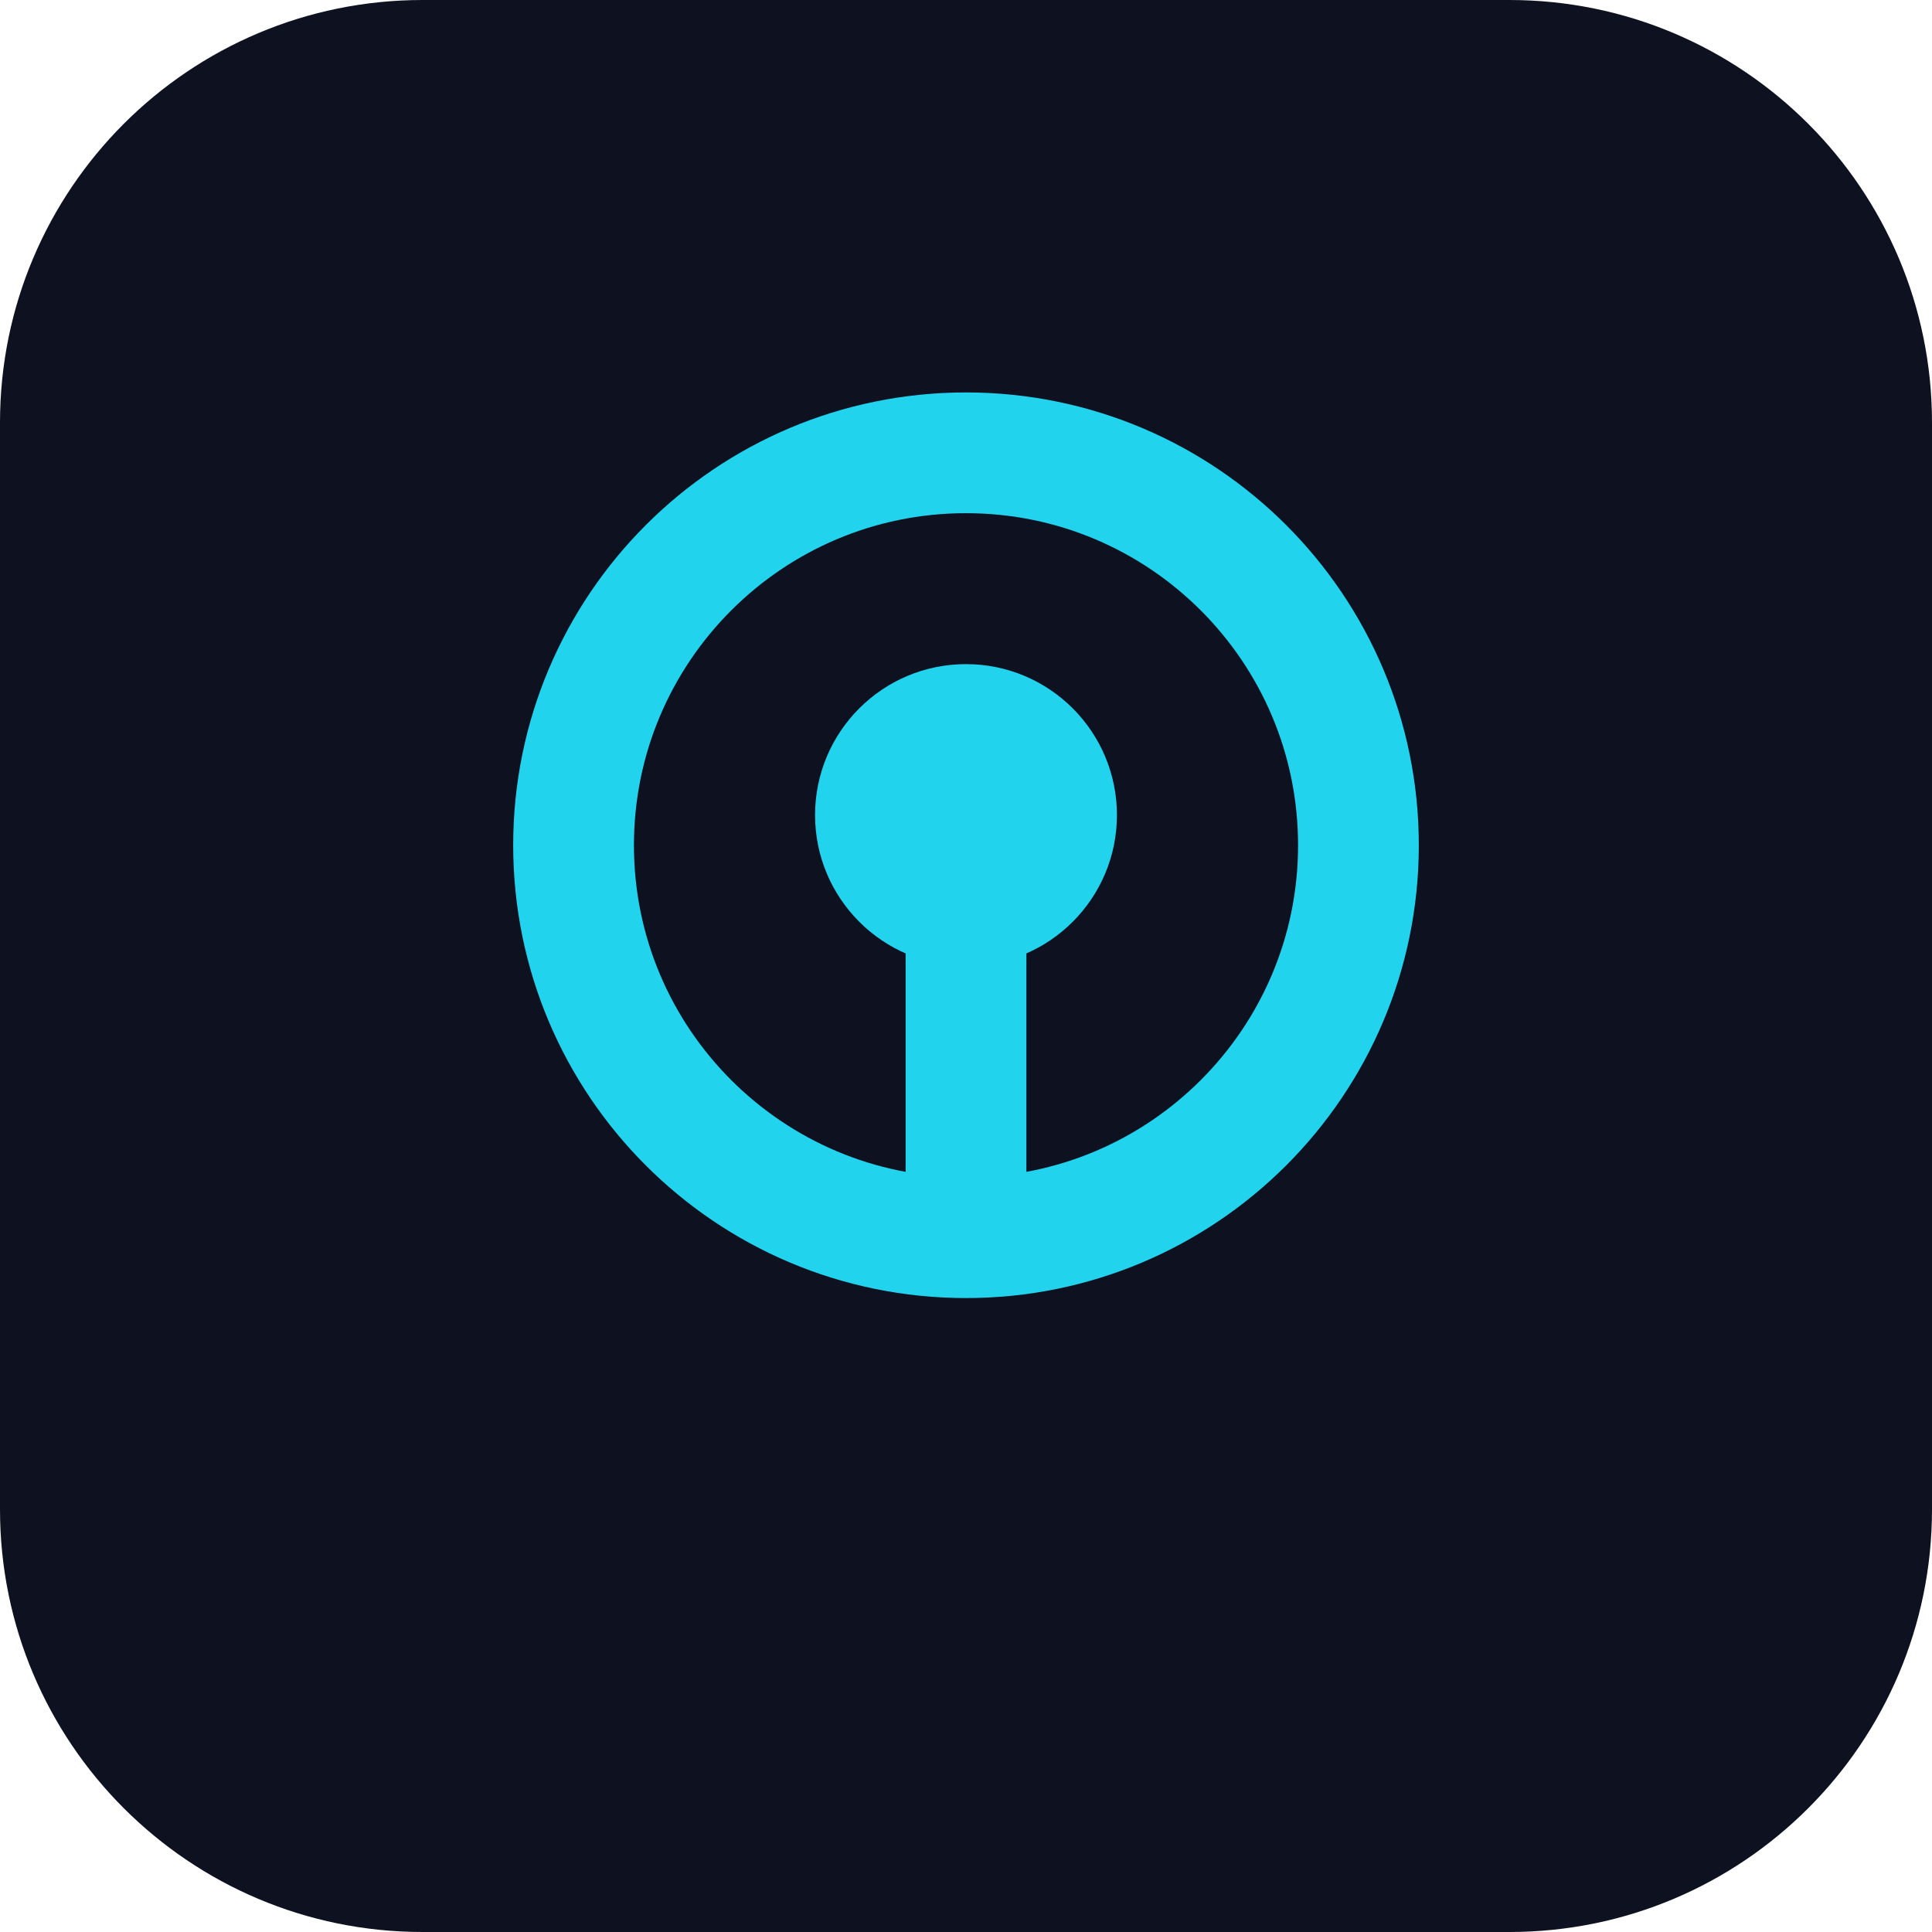
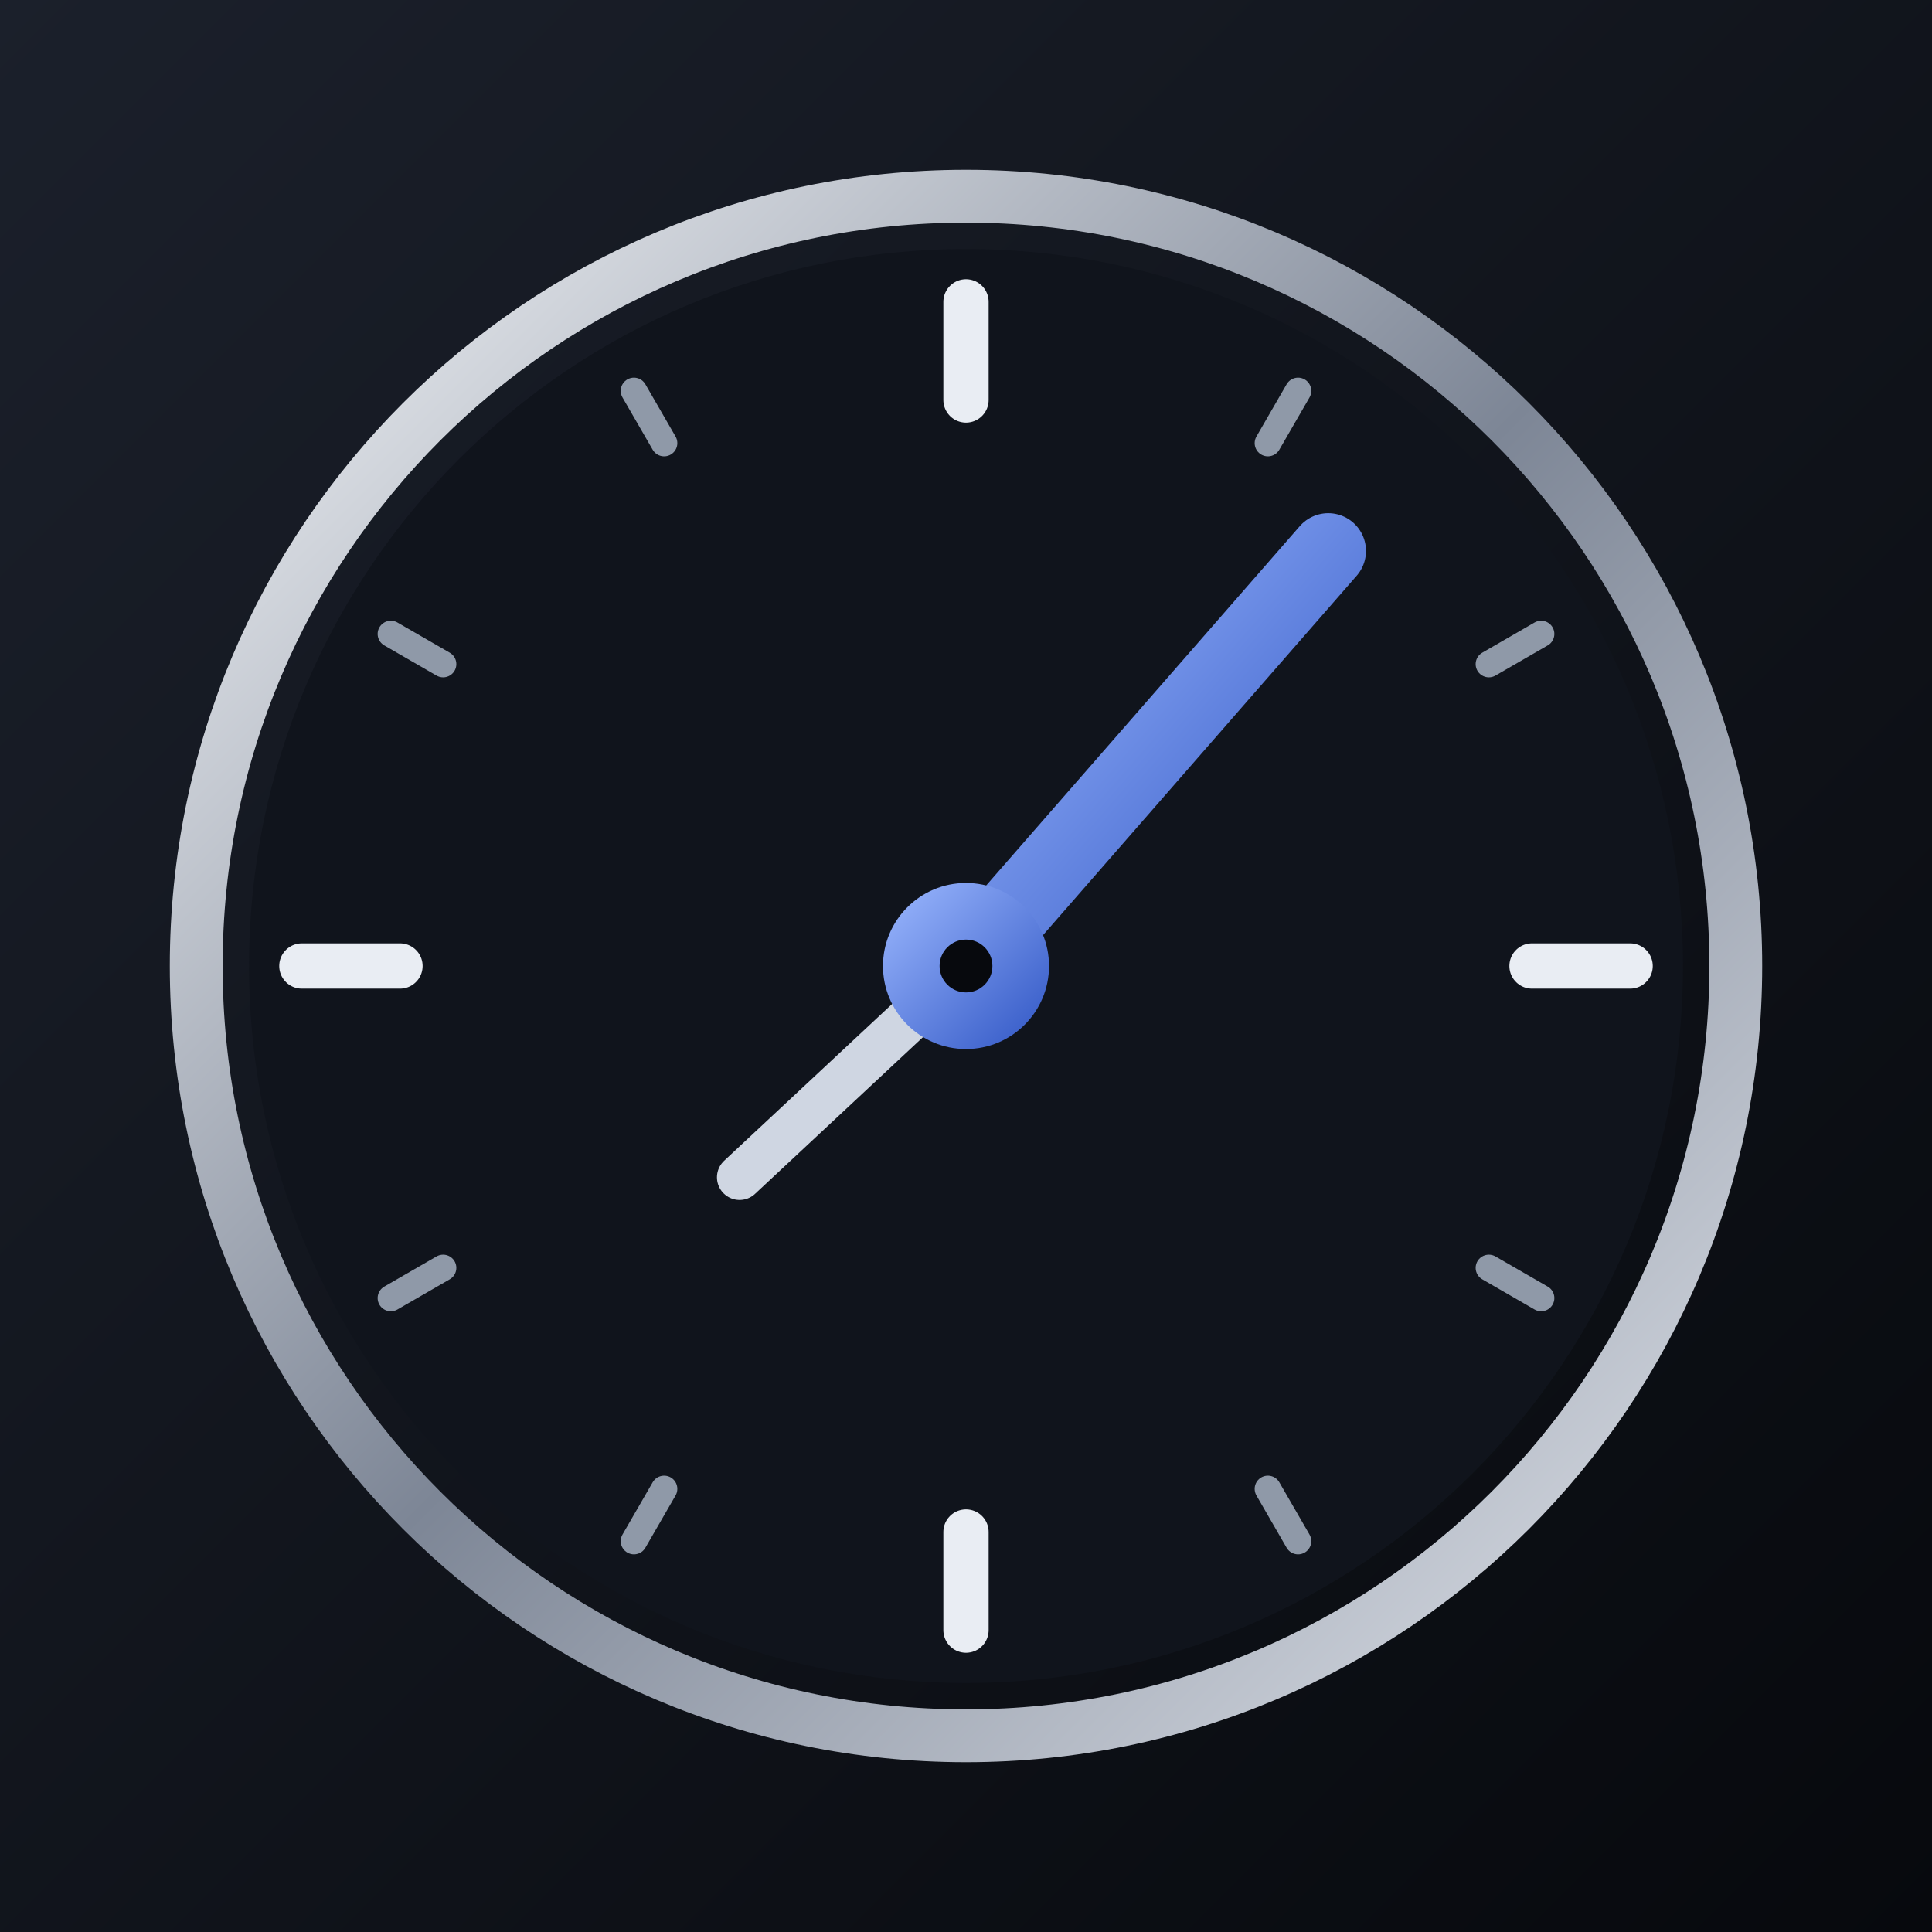
- <svg xmlns="http://www.w3.org/2000/svg" viewBox="0 0 64 64">
-   <rect width="64" height="64" rx="14" fill="#0d1120" />
-   <circle cx="32" cy="28" r="13" fill="none" stroke="#22d3ee" stroke-width="4" />
-   <circle cx="32" cy="27" r="5" fill="#22d3ee" />
-   <rect x="30" y="27" width="4" height="14" fill="#22d3ee" />
+ <svg xmlns="http://www.w3.org/2000/svg" viewBox="0 0 512 512">
+   <defs>
+     <linearGradient id="bg" x1="0" y1="0" x2="1" y2="1">
+       <stop offset="0" stop-color="#1b202b" />
+       <stop offset="1" stop-color="#07090d" />
+     </linearGradient>
+     <linearGradient id="steel" x1="0" y1="0" x2="1" y2="1">
+       <stop offset="0" stop-color="#f4f6f9" />
+       <stop offset=".5" stop-color="#7d8696" />
+       <stop offset="1" stop-color="#dfe3ea" />
+     </linearGradient>
+     <linearGradient id="blue" x1="0" y1="0" x2="1" y2="1">
+       <stop offset="0" stop-color="#9db9ff" />
+       <stop offset="1" stop-color="#2f55c4" />
+     </linearGradient>
+   </defs>
+   <rect width="512" height="512" fill="url(#bg)" />
+   <circle cx="256" cy="256" r="204" fill="none" stroke="url(#steel)" stroke-width="14" />
+   <circle cx="256" cy="256" r="190" fill="#10141c" />
+   <line x1="256" y1="106" x2="256" y2="80" stroke="#e9edf3" stroke-width="12" stroke-linecap="round" />
+   <line x1="336" y1="117.436" x2="344" y2="103.58" stroke="#8f99a8" stroke-width="7" stroke-linecap="round" />
+   <line x1="394.564" y1="176" x2="408.42" y2="168" stroke="#8f99a8" stroke-width="7" stroke-linecap="round" />
+   <line x1="406" y1="256" x2="432" y2="256" stroke="#e9edf3" stroke-width="12" stroke-linecap="round" />
+   <line x1="394.564" y1="336" x2="408.42" y2="344" stroke="#8f99a8" stroke-width="7" stroke-linecap="round" />
+   <line x1="336" y1="394.564" x2="344" y2="408.42" stroke="#8f99a8" stroke-width="7" stroke-linecap="round" />
+   <line x1="256" y1="406" x2="256" y2="432" stroke="#e9edf3" stroke-width="12" stroke-linecap="round" />
+   <line x1="176" y1="394.564" x2="168" y2="408.42" stroke="#8f99a8" stroke-width="7" stroke-linecap="round" />
+   <line x1="117.436" y1="336" x2="103.58" y2="344" stroke="#8f99a8" stroke-width="7" stroke-linecap="round" />
+   <line x1="106" y1="256" x2="80" y2="256" stroke="#e9edf3" stroke-width="12" stroke-linecap="round" />
+   <line x1="117.436" y1="176" x2="103.58" y2="168" stroke="#8f99a8" stroke-width="7" stroke-linecap="round" />
+   <line x1="176" y1="117.436" x2="168" y2="103.58" stroke="#8f99a8" stroke-width="7" stroke-linecap="round" />
+   <line x1="256" y1="256" x2="352" y2="146" stroke="url(#blue)" stroke-width="20" stroke-linecap="round" />
+   <line x1="256" y1="256" x2="196" y2="312" stroke="#cfd6e2" stroke-width="12" stroke-linecap="round" />
+   <circle cx="256" cy="256" r="22" fill="url(#blue)" />
+   <circle cx="256" cy="256" r="7" fill="#07090d" />
</svg>
